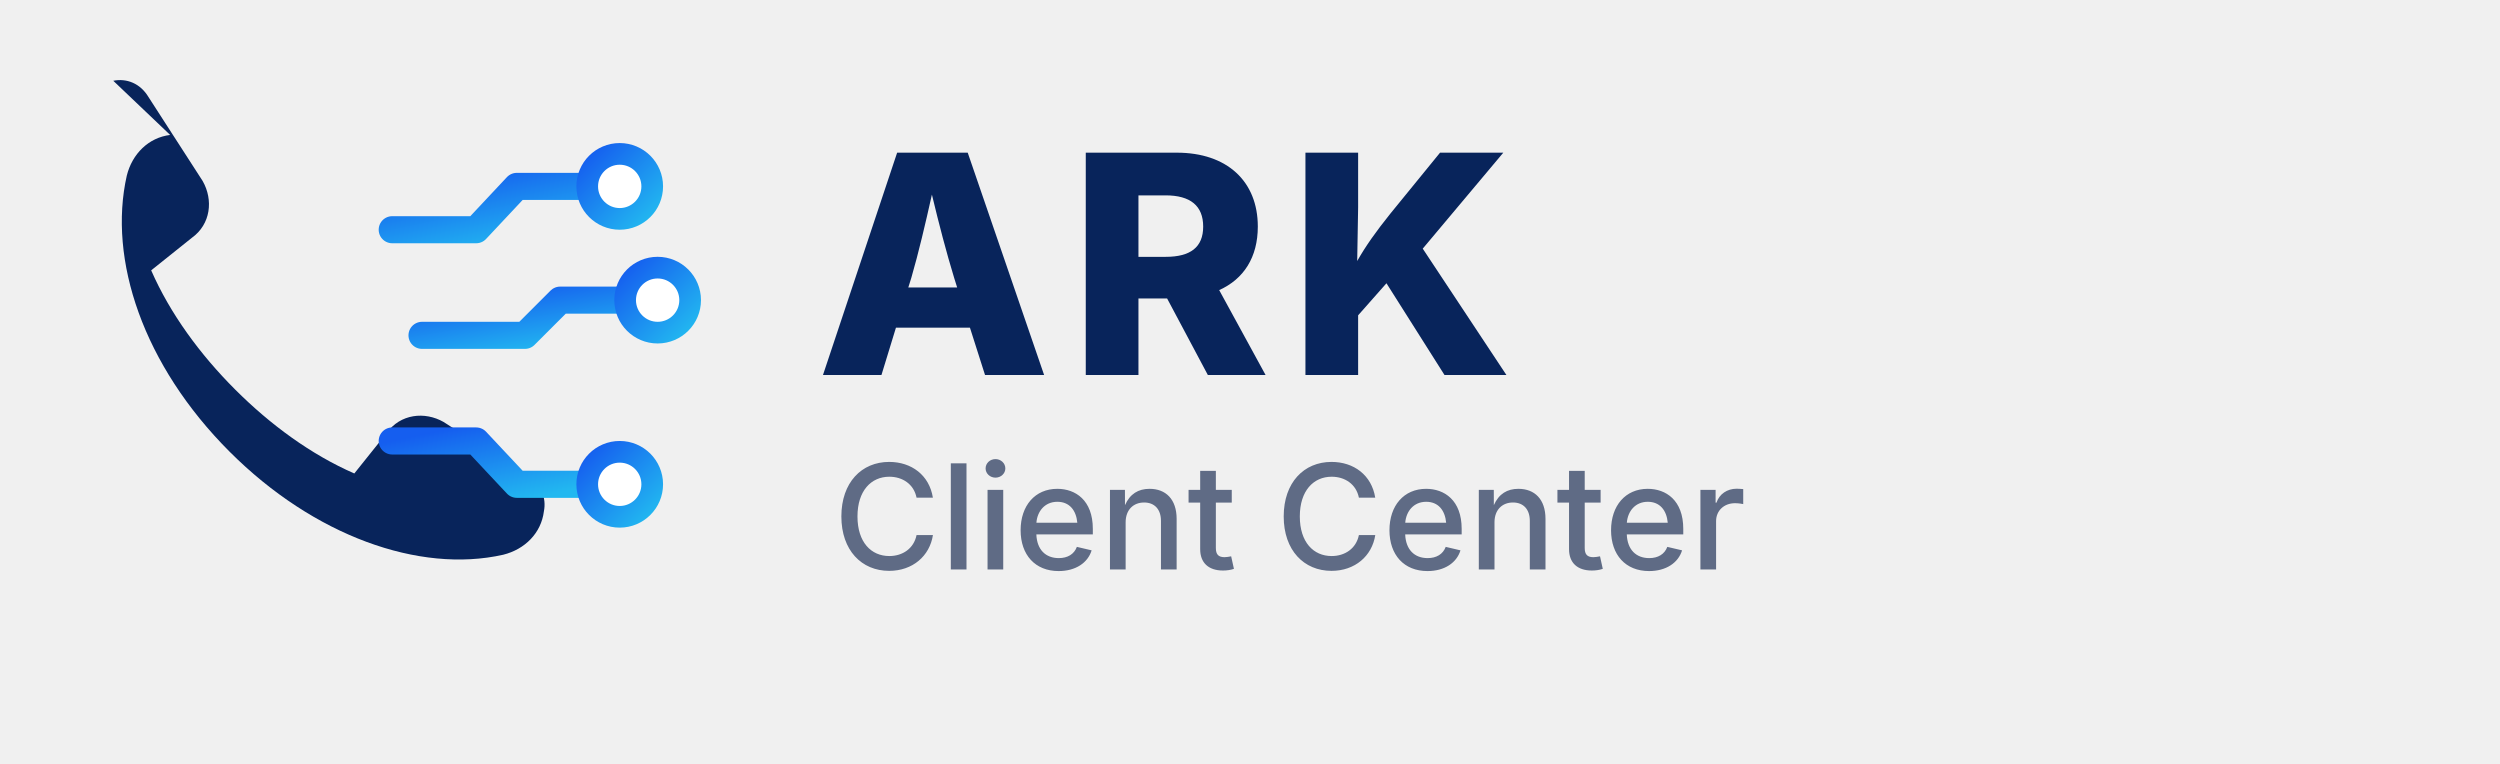
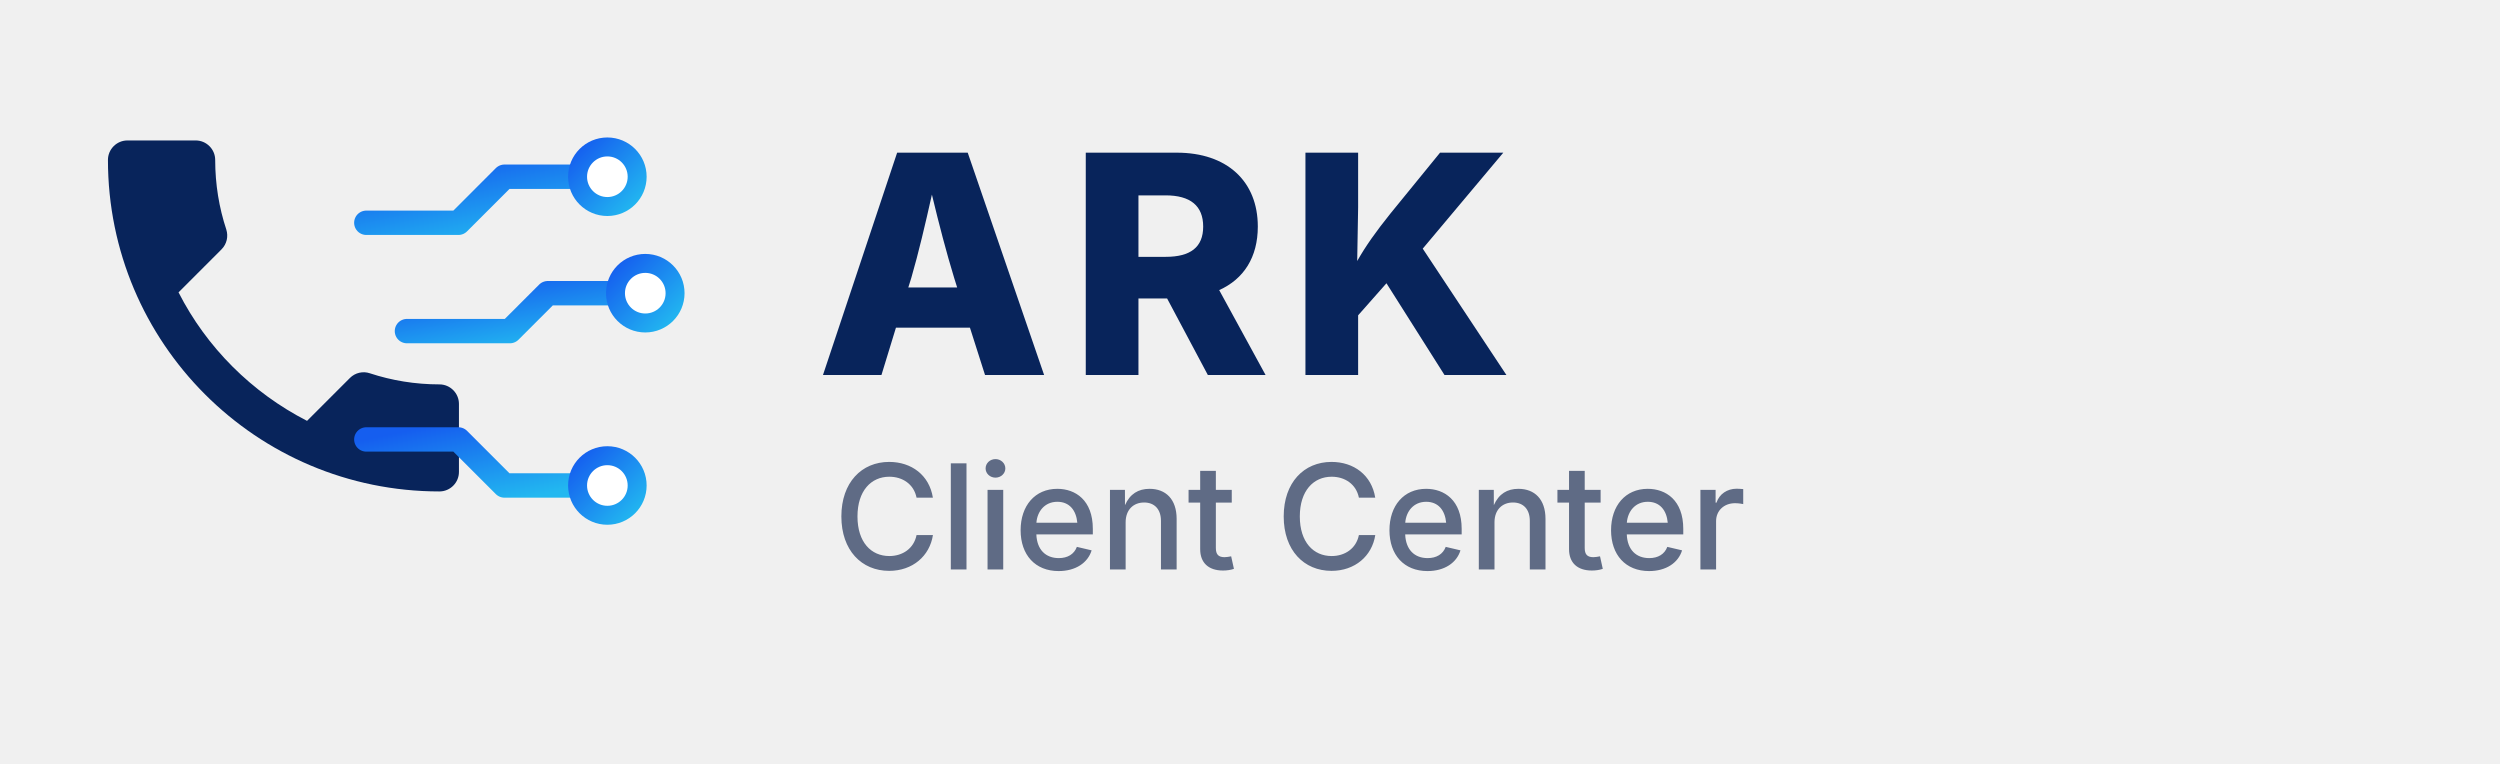
<svg xmlns="http://www.w3.org/2000/svg" viewBox="0 0 720 220" role="img" aria-labelledby="title desc">
  <defs>
    <linearGradient id="circuit" x1="0" y1="0" x2="1" y2="1">
      <stop offset="0" stop-color="#155EEF" />
      <stop offset="1" stop-color="#22B8F0" />
    </linearGradient>
  </defs>
-   <g transform="translate(10 10) scale(.78)">
-     <path fill="#08245B" d="M50 37c-8 1-14 7-16 15-7 31 6 70 38 102 31 31 70 45 101 38 8-2 14-8 15-16 1-5-1-10-6-13l-31-20c-7-4-16-3-21 4l-12 15c-16-7-31-18-44-31-13-13-24-28-31-44l15-12c7-5 8-14 4-21L42 23c-3-5-8-7-13-6l21 20Z" />
-     <g fill="none" stroke="url(#circuit)" stroke-width="10" stroke-linecap="round" stroke-linejoin="round">
-       <path d="M132 72h31l15-16h30" />
-       <path d="M143 111h38l13-13h28" />
-       <path d="M132 150h31l15 16h30" />
+   <g transform="translate(8 8) scale(.78)">
+     <g transform="translate(8 20) scale(7.2)">
+       <path fill="#08245B" d="M6.62 10.79c1.44 2.83 3.76 5.14 6.59 6.59l2.2-2.2c.27-.27.67-.36 1.02-.24 1.12.37 2.33.57 3.57.57.55 0 1 .45 1 1V20c0 .55-.45 1-1 1C10.61 21 3 13.39 3 4c0-.55.45-1 1-1h3.5c.55 0 1 .45 1 1 0 1.25.2 2.45.57 3.57.11.35.03.74-.25 1.02l-2.2 2.2Z" />
    </g>
-     <g fill="#fff" stroke="url(#circuit)" stroke-width="8">
-       <circle cx="216" cy="56" r="12" />
-       <circle cx="230" cy="98" r="12" />
-       <circle cx="216" cy="166" r="12" />
+     <g fill="none" stroke="url(#circuit)" stroke-width="9" stroke-linecap="round" stroke-linejoin="round">
+       <path d="M125 72h34l17-17h30" />
+       <path d="M140 112h38l14-14h28" />
+       <path d="M125 152h34l17 17h30" />
+     </g>
+     <g fill="#fff" stroke="url(#circuit)" stroke-width="7">
+       <circle cx="214" cy="55" r="11" />
+       <circle cx="228" cy="98" r="11" />
+       <circle cx="214" cy="169" r="11" />
    </g>
  </g>
  <text x="235" y="108" fill="#08245B" font-family="Inter, Arial, sans-serif" font-size="88" font-weight="800" letter-spacing="5">ARK</text>
  <text x="240" y="164" fill="#5F6B85" font-family="Inter, Arial, sans-serif" font-size="42" font-weight="500">Client Center</text>
</svg>
